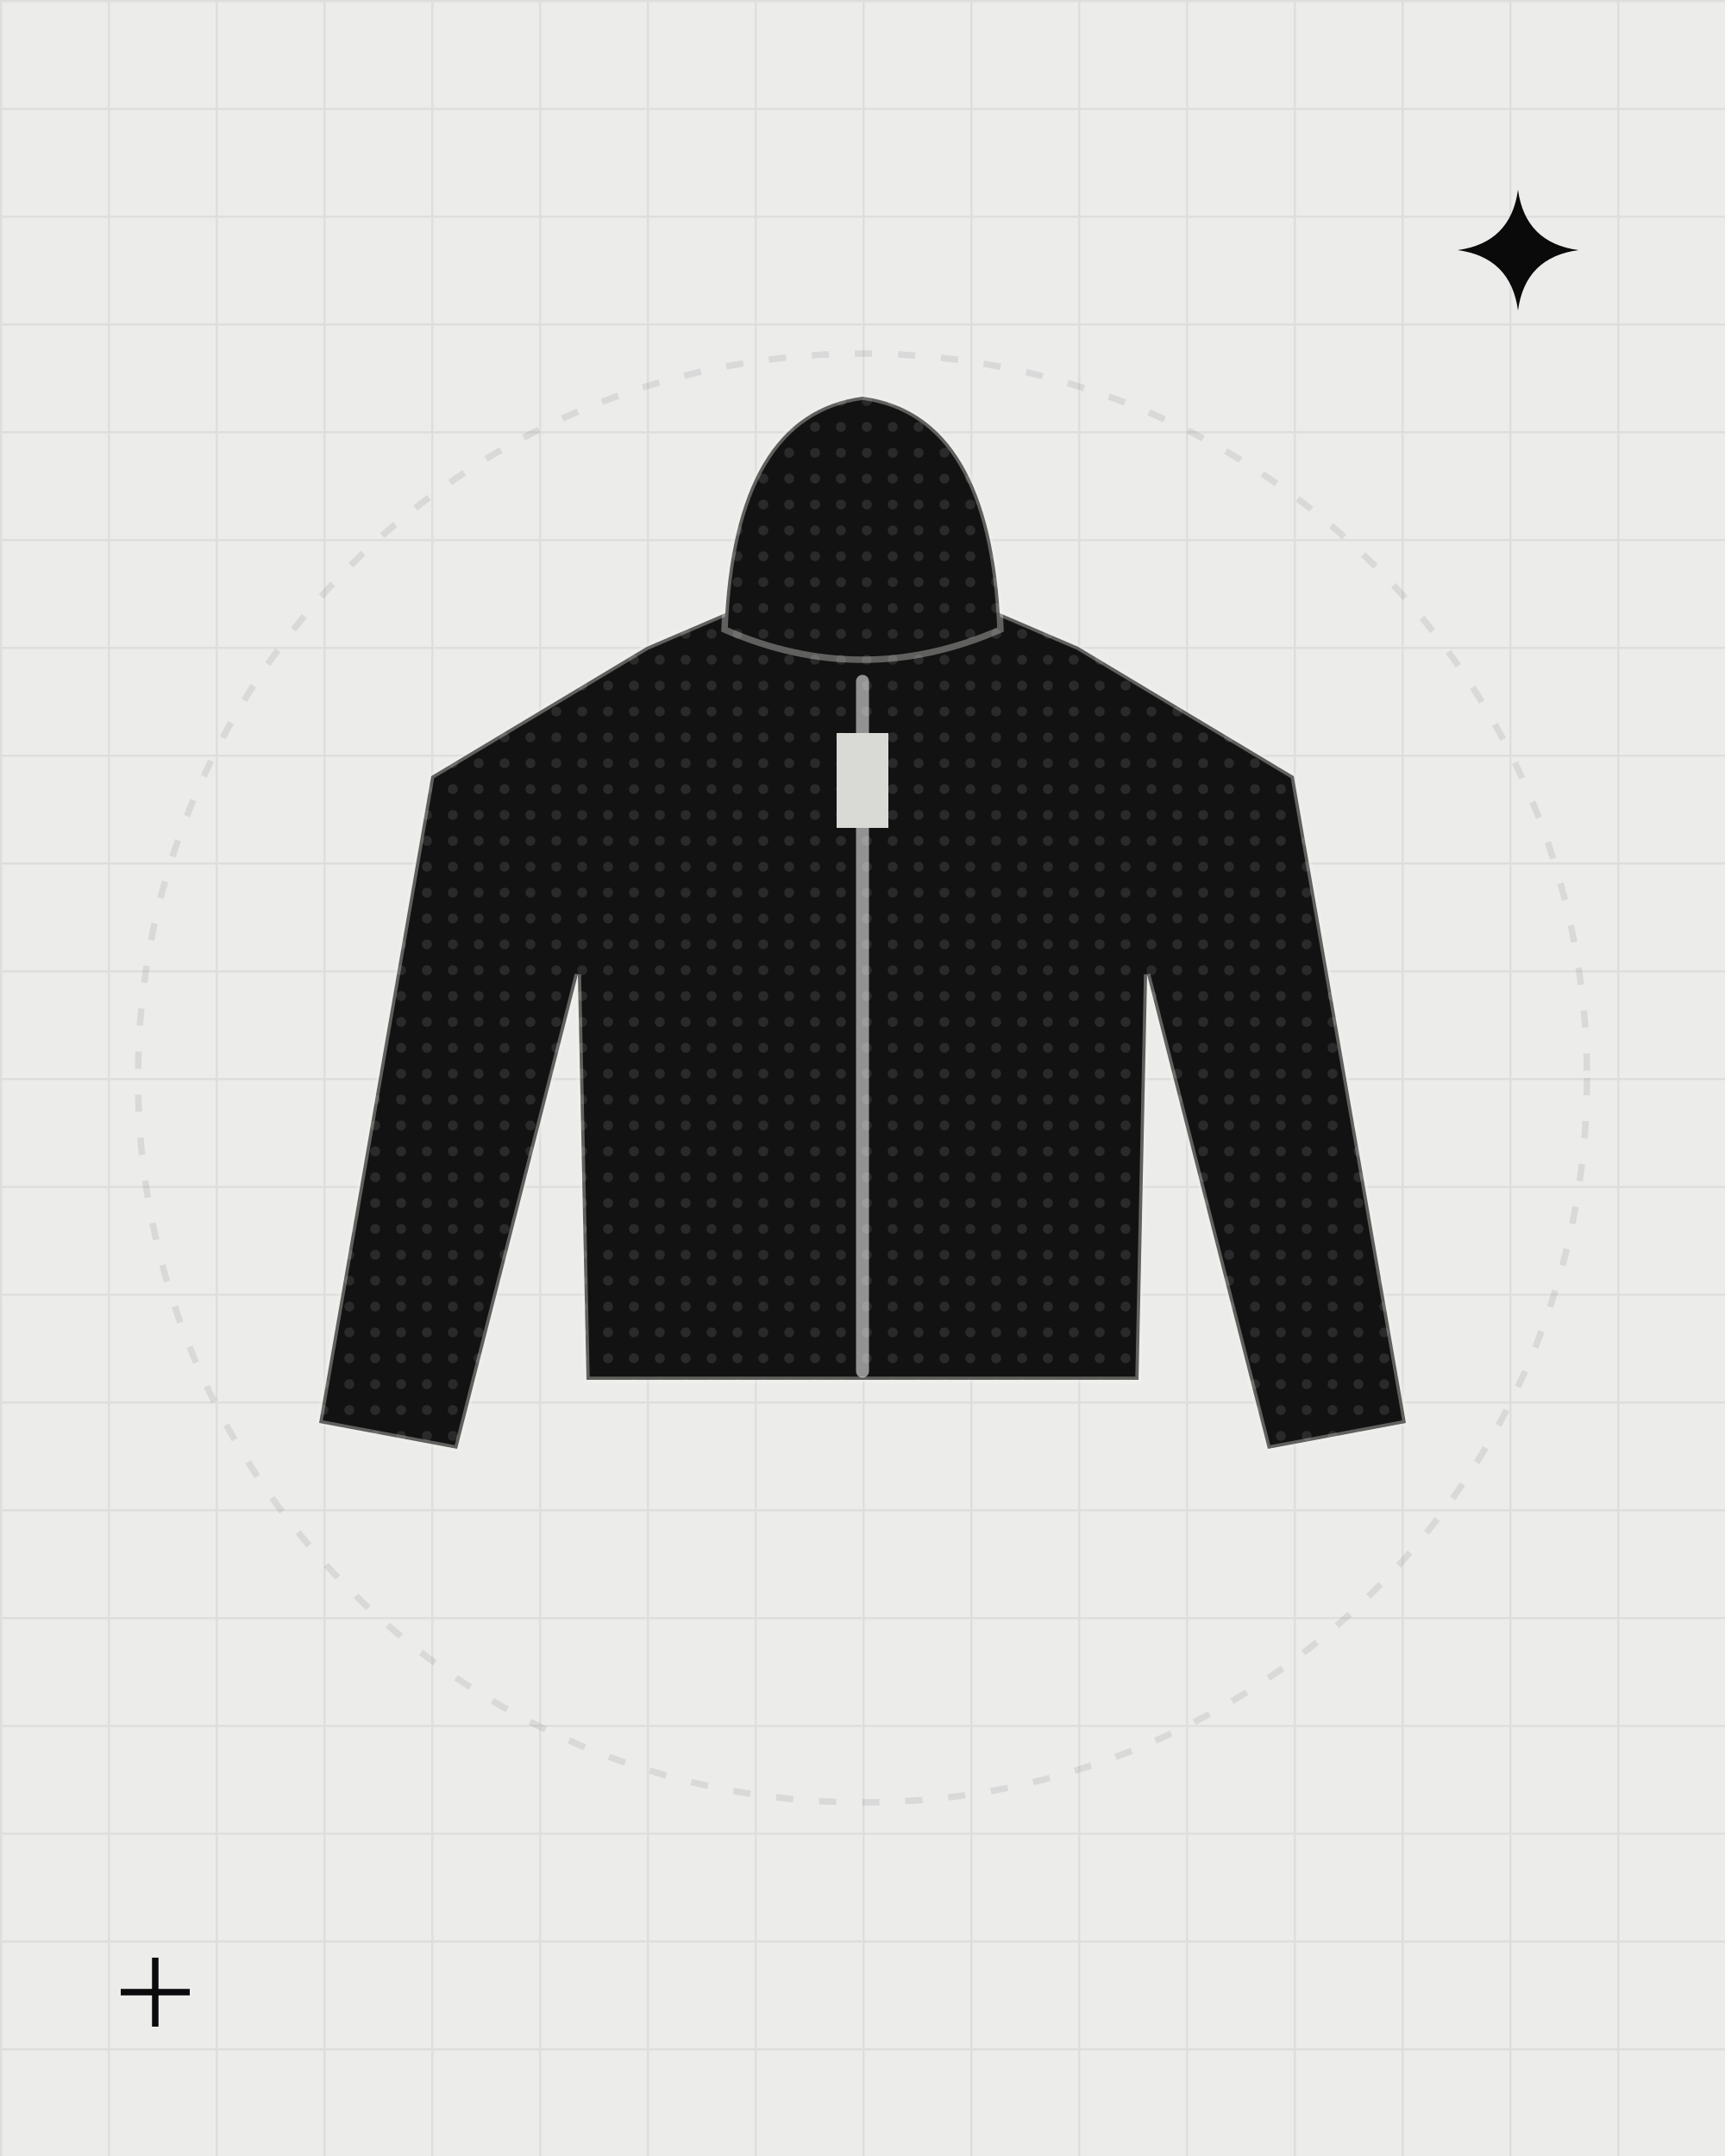
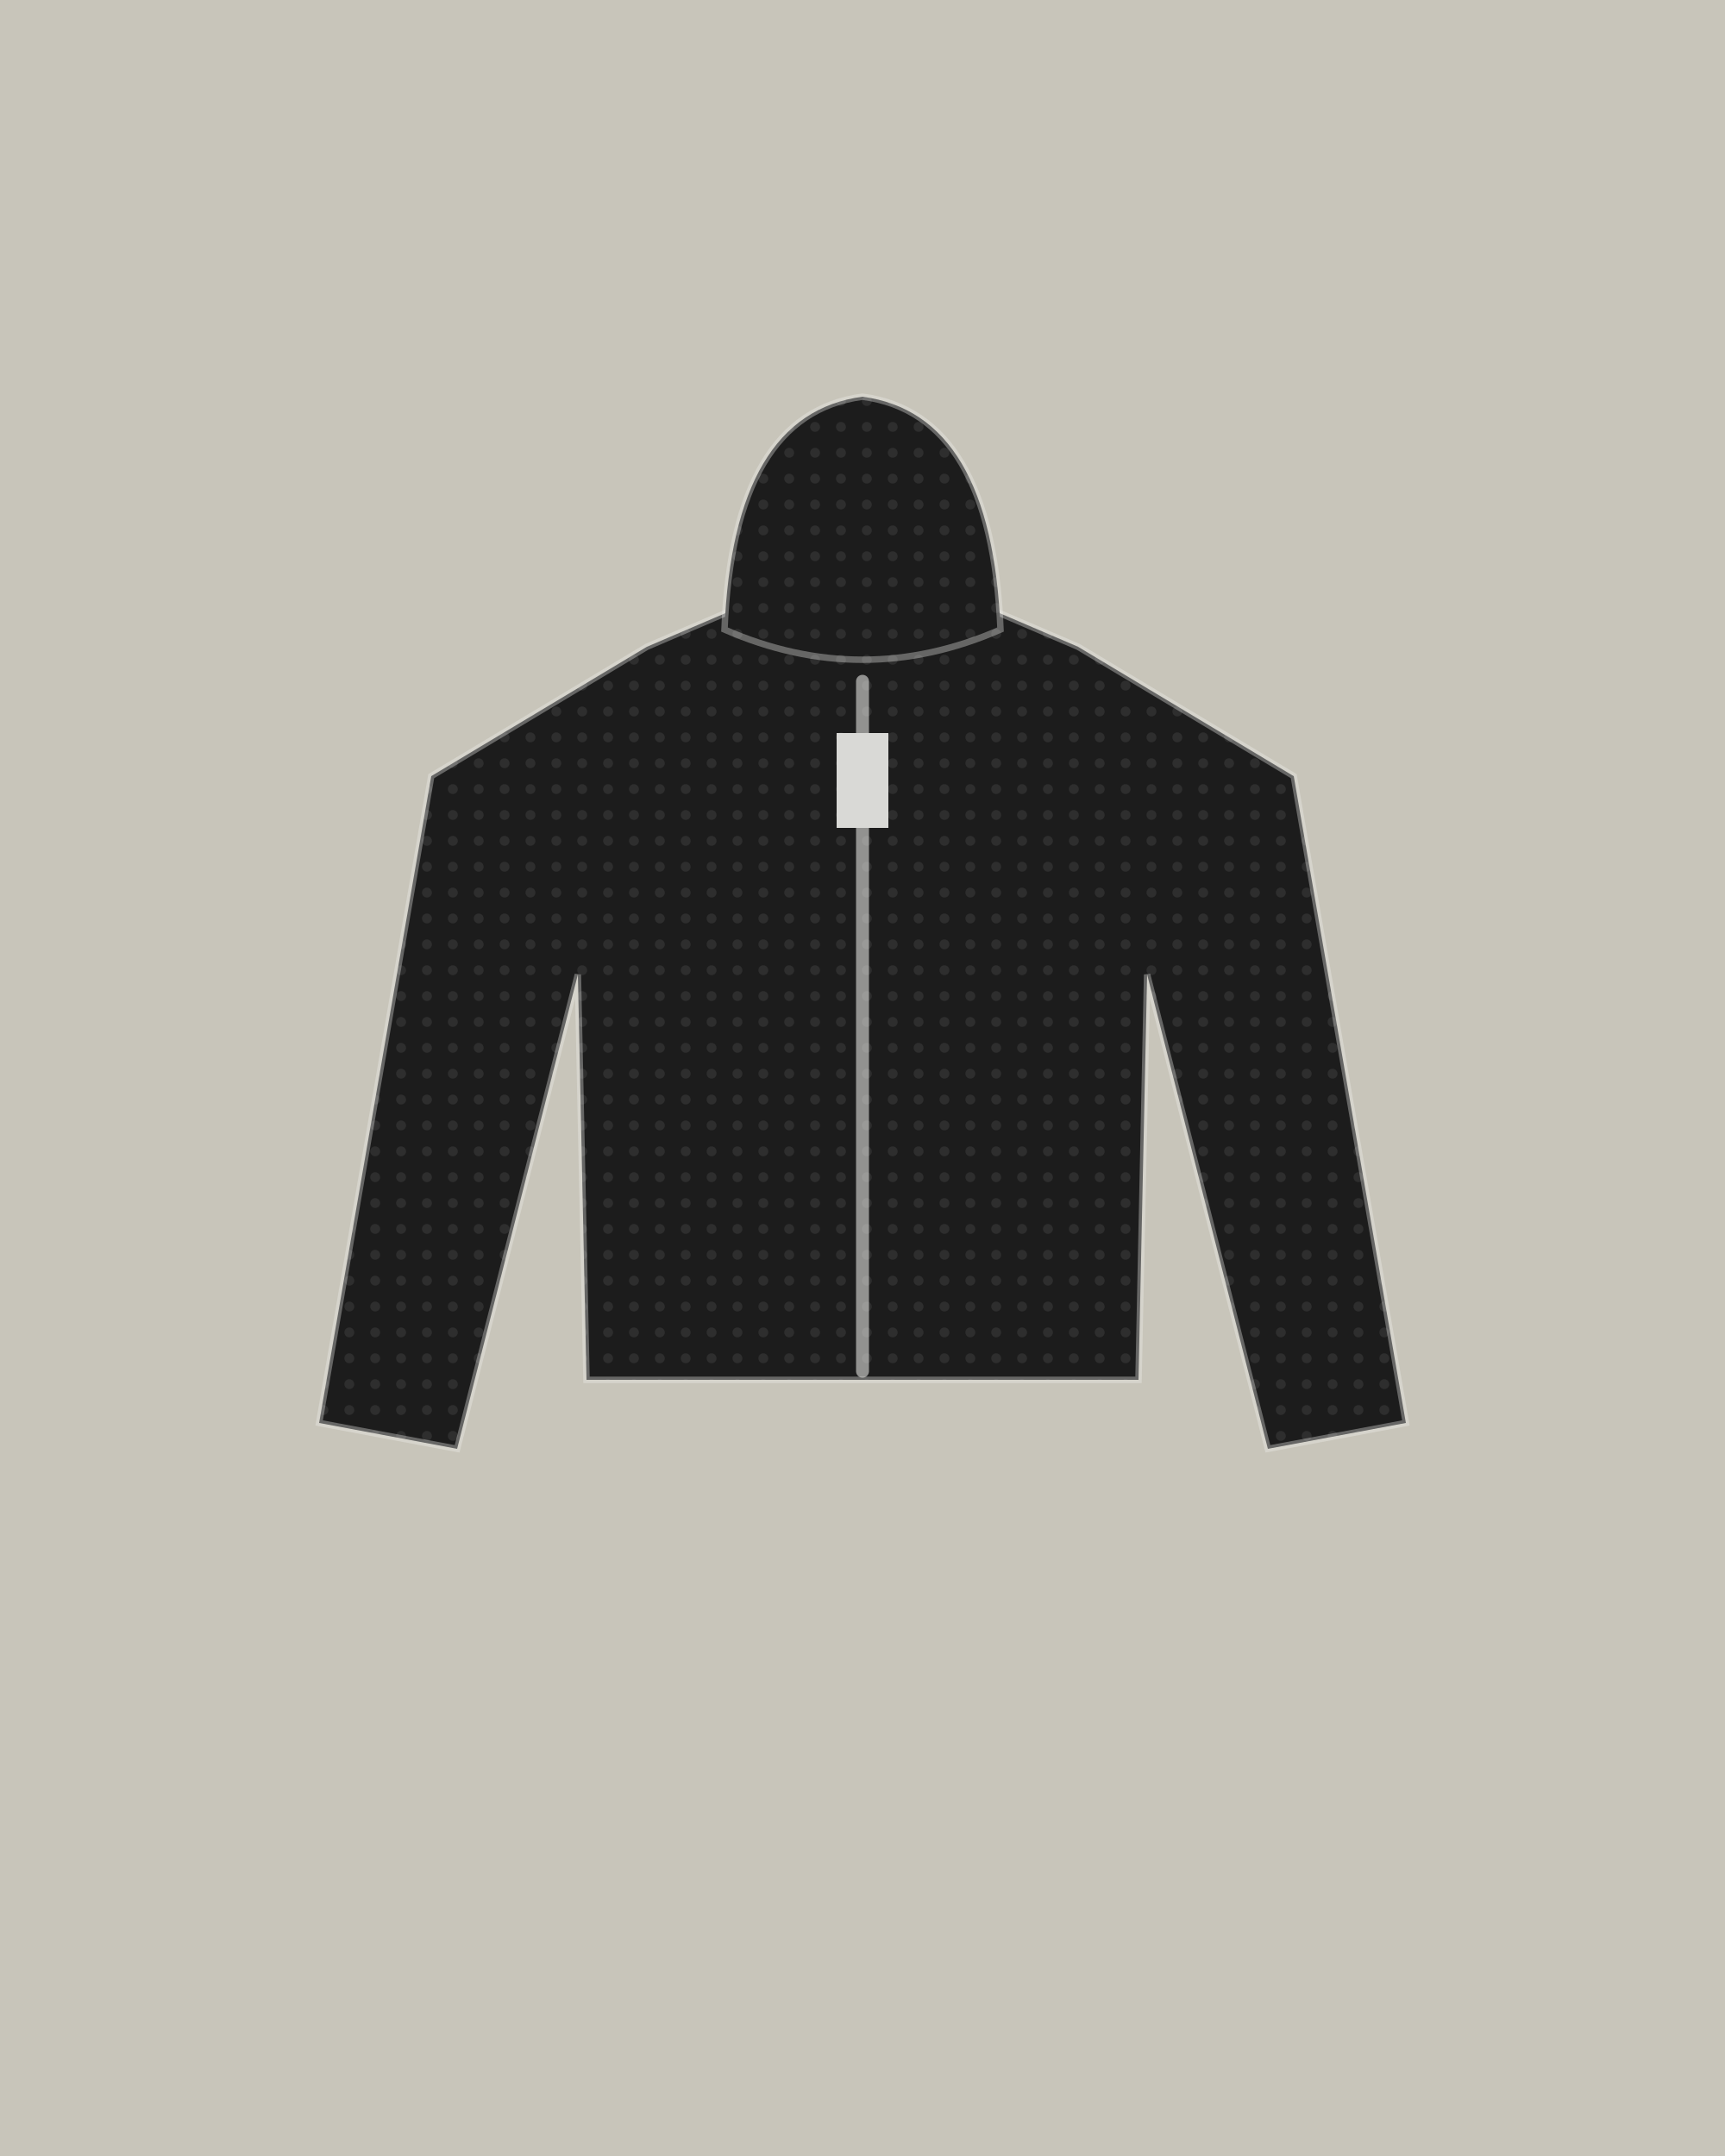
<svg xmlns="http://www.w3.org/2000/svg" viewBox="0 0 400 500" width="400" height="500">
  <defs>
    <pattern id="c" width="6" height="6" patternUnits="userSpaceOnUse">
-       <rect width="6" height="6" fill="#121212" />
-       <circle cx="3" cy="3" r="1.15" fill="#2a2a2a" />
-     </pattern>
-     <pattern id="grid" width="25" height="25" patternUnits="userSpaceOnUse">
-       <path d="M25 0H0V25" fill="none" stroke="#0b0b0e" stroke-opacity=".06" />
+       <rect width="6" height="6" fill="#1c1c1c" />
+       <circle cx="3" cy="3" r="1.15" fill="#2e2e2e" />
    </pattern>
    <pattern id="mesh" width="10" height="10" patternUnits="userSpaceOnUse">
-       <path d="M0 5L5 0L10 5L5 10Z" fill="none" stroke="#121212" stroke-opacity=".85" stroke-width="1.3" />
+       <path d="M0 5L5 0L10 5L5 10Z" fill="none" stroke="#1c1c1c" stroke-opacity=".85" stroke-width="1.3" />
    </pattern>
  </defs>
-   <rect width="400" height="500" fill="#ececea" />
-   <rect width="400" height="500" fill="url(#grid)" />
-   <circle cx="200" cy="250" r="168" fill="none" stroke="#0b0b0e" stroke-opacity=".08" stroke-width="1.5" stroke-dasharray="4 6" />
-   <path d="M150 150L178 138Q200 158 222 138L250 150L300 180L326 330L294 336L266 226L264 320L136 320L134 226L106 336L74 330L100 180Z" fill="url(#c)" stroke="#f0f0ee" stroke-opacity=".35" stroke-width="1.5" />
-   <path d="M168 146Q170 96 200 92Q230 96 232 146Q200 160 168 146Z" fill="url(#c)" stroke="#f0f0ee" stroke-opacity=".35" stroke-width="1.5" />
-   <path d="M200 158L200 318" stroke="rgba(251,251,250,.55)" stroke-width="3" fill="none" stroke-linecap="round" />
+   <rect width="400" height="500" fill="#c8c5ba" />
+   <path d="M150 150L178 138Q200 158 222 138L250 150L300 180L326 330L294 336L266 226L264 320L136 320L134 226L106 336L74 330L100 180Z" fill="url(#c)" stroke="#f1f1ef" stroke-opacity=".35" stroke-width="1.5" />
+   <path d="M168 146Q170 96 200 92Q230 96 232 146Q200 160 168 146Z" fill="url(#c)" stroke="#f1f1ef" stroke-opacity=".35" stroke-width="1.5" />
+   <path d="M200 158L200 318" stroke="rgba(241,241,239,.55)" stroke-width="3" fill="none" stroke-linecap="round" />
  <rect x="194" y="170" width="12" height="22" fill="#d9d9d6" />
-   <path d="M352 44Q353.68 56.32 366 58Q353.68 59.68 352 72Q350.32 59.68 338 58Q350.32 56.32 352 44Z" fill="#0a0a0a" />
-   <path d="M28 462h16M36 454v16" stroke="#0b0b0e" stroke-width="1.5" />
</svg>
